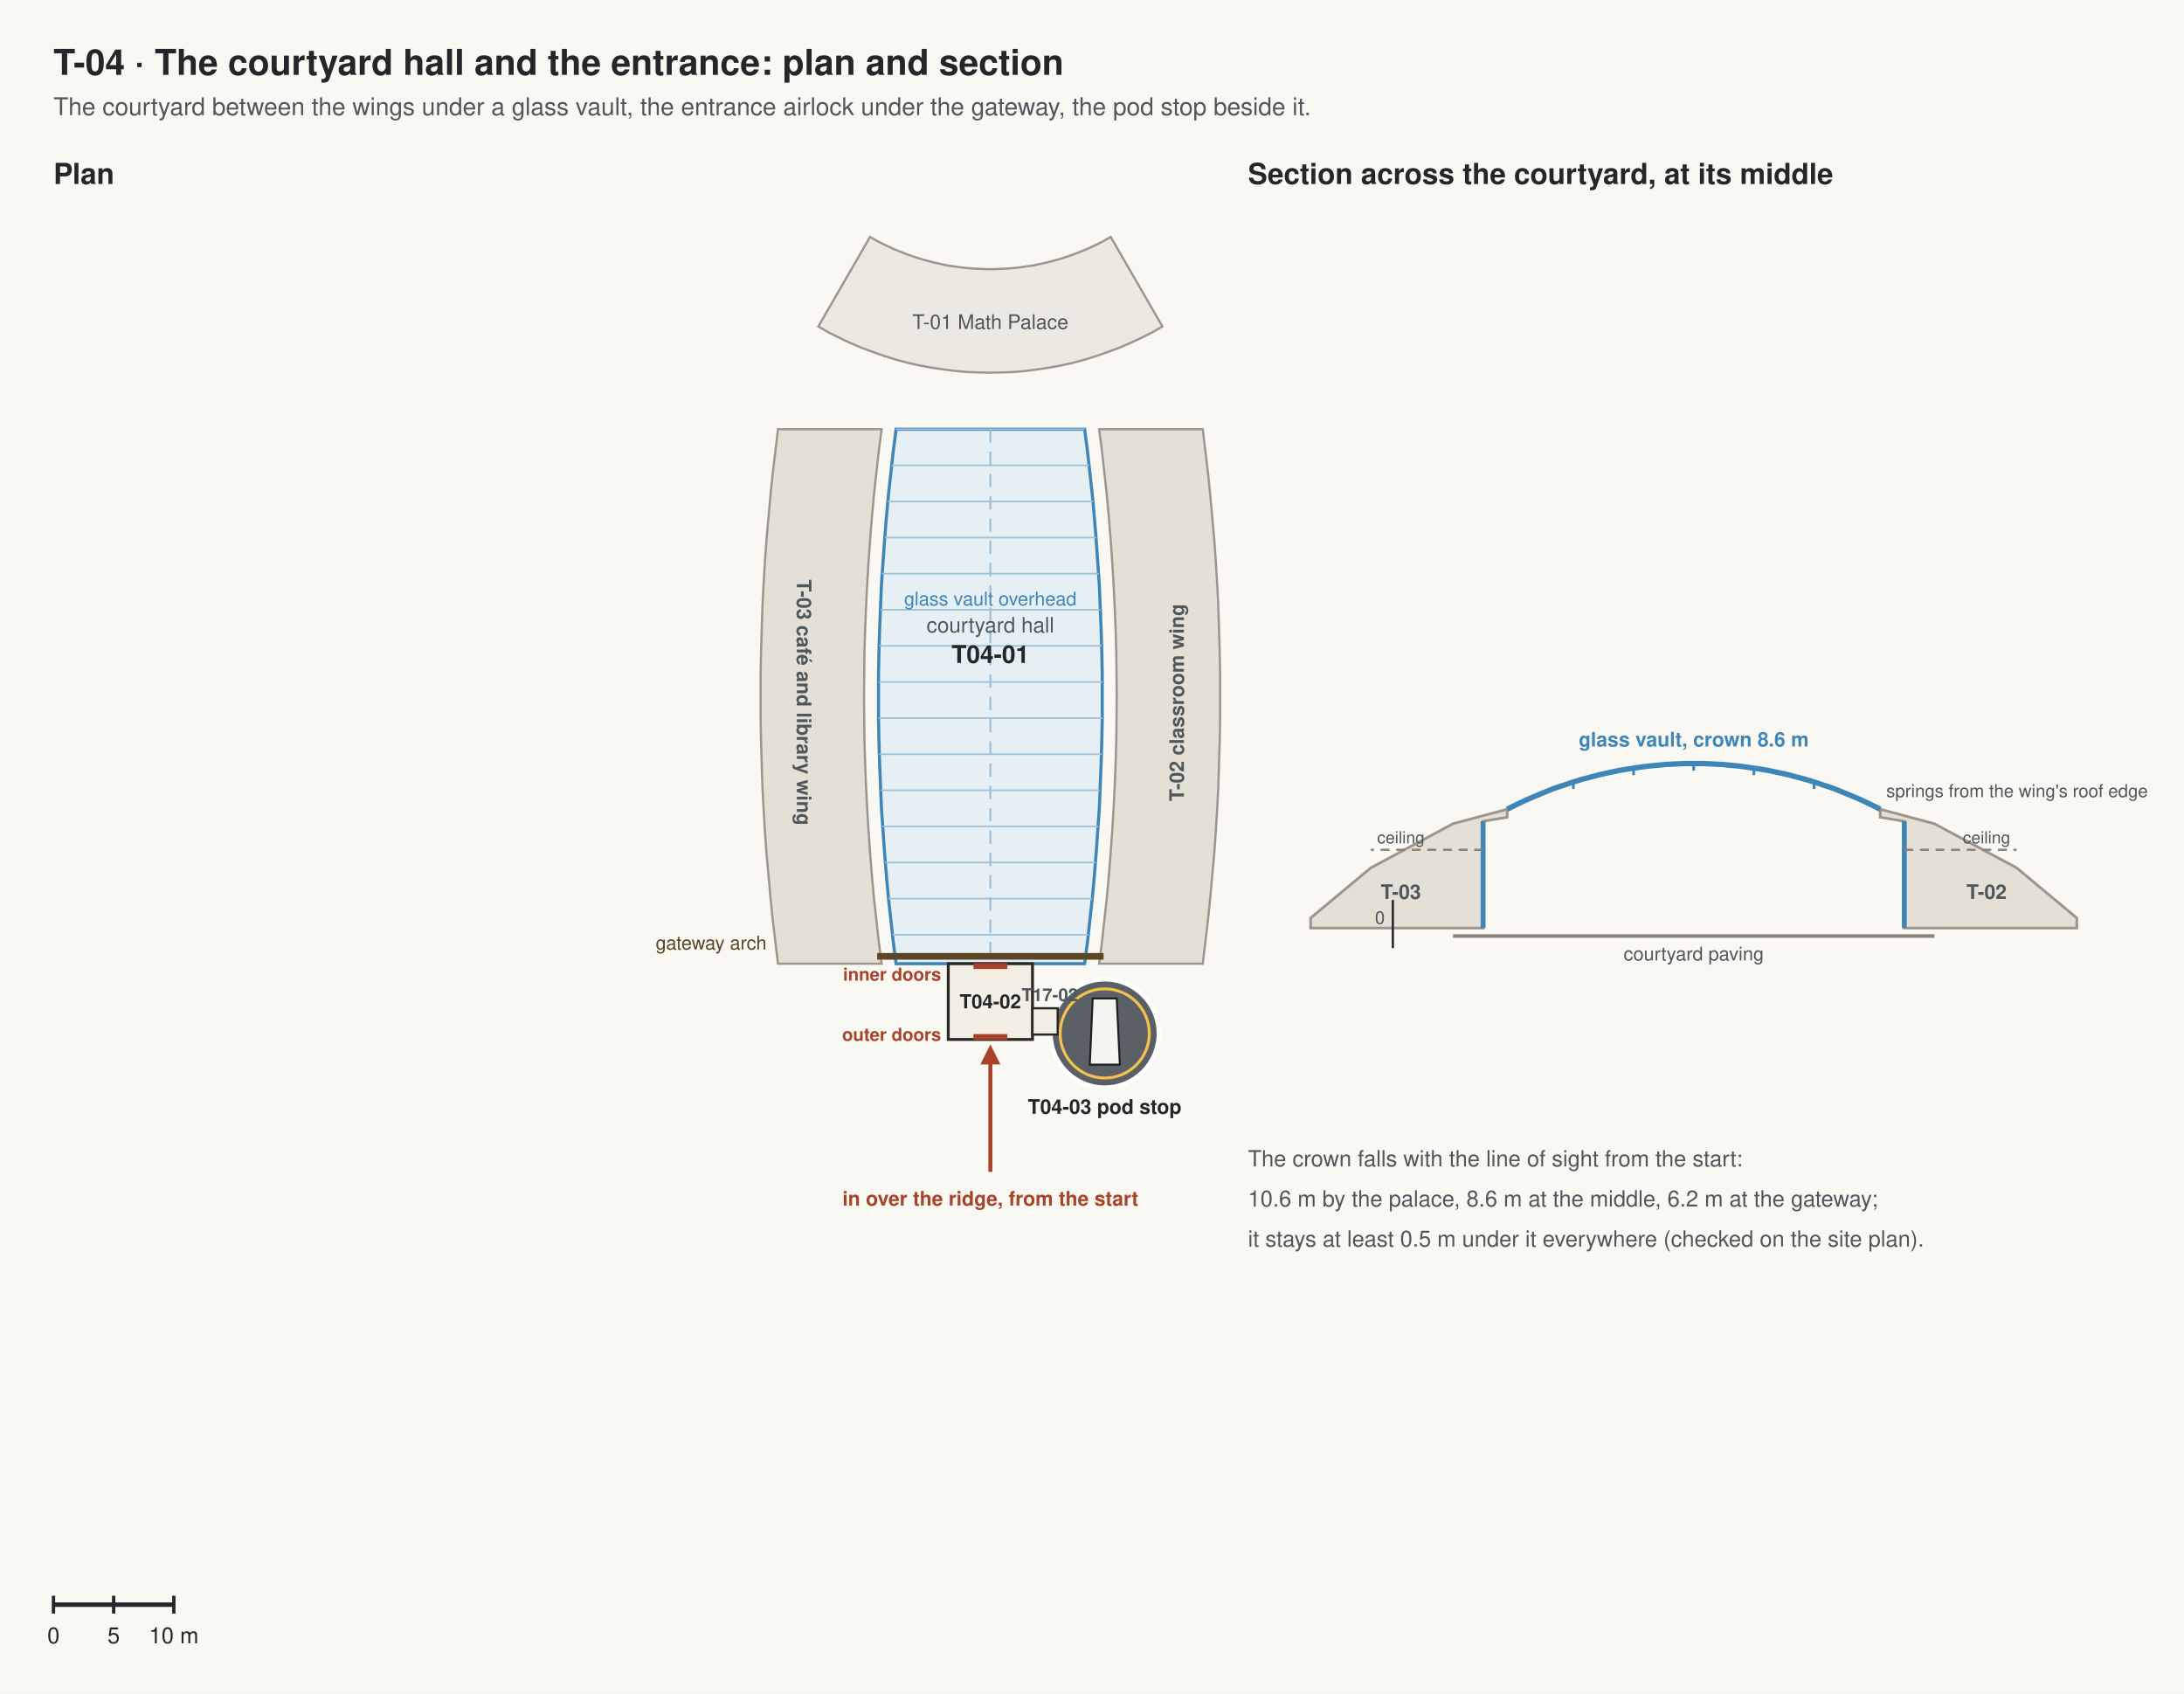
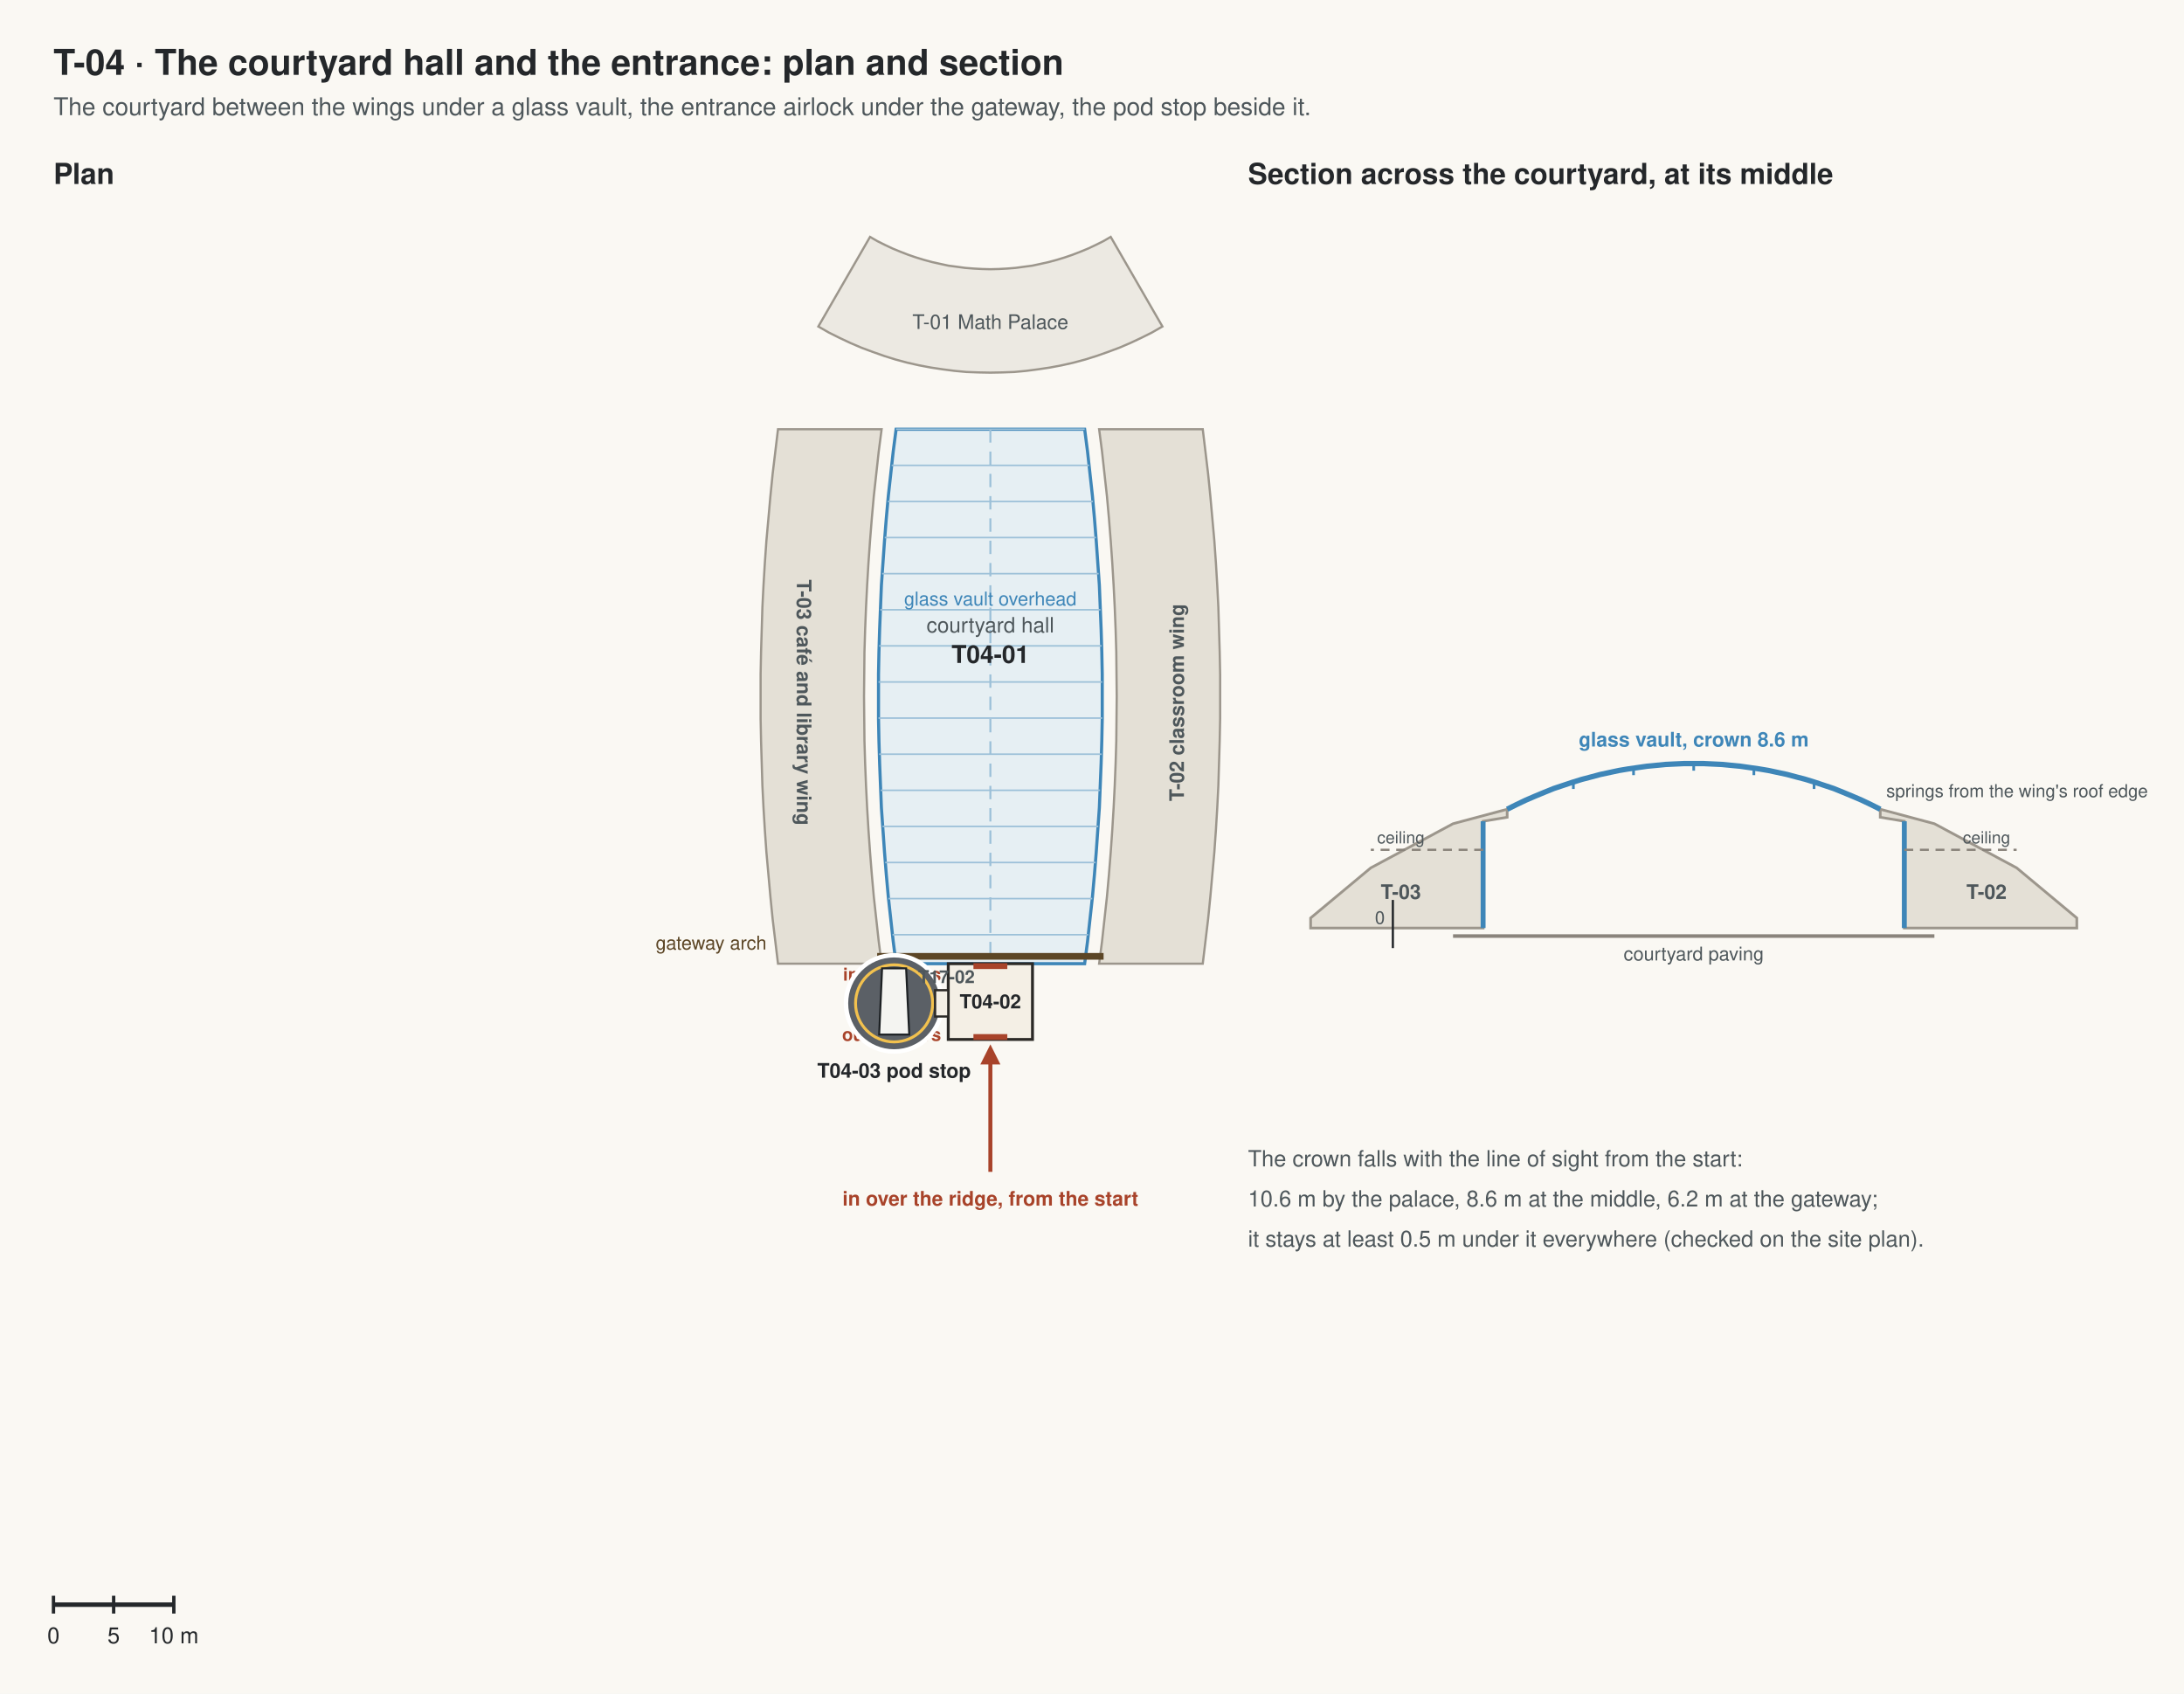
<svg xmlns="http://www.w3.org/2000/svg" viewBox="0 0 980 760" width="980" height="760" font-family="Helvetica, Arial, sans-serif">
  <rect width="980" height="760" fill="#FAF8F3" />
  <text x="24.0" y="28.0" font-size="16.0" font-weight="700" fill="#24272A" text-anchor="start" dominant-baseline="middle">T-04 · The courtyard hall and the entrance: plan and section</text>
  <text x="24.0" y="48.0" font-size="11.0" font-weight="400" fill="#4E575B" text-anchor="start" dominant-baseline="middle">The courtyard between the wings under a glass vault, the entrance airlock under the gateway, the pod stop beside it.</text>
  <text x="24.0" y="78.0" font-size="13.0" font-weight="700" fill="#24272A" text-anchor="start" dominant-baseline="middle">Plan</text>
  <polygon points="395.6,192.6 394.3,202.6 393.2,212.6 392.1,222.6 391.2,232.6 390.4,242.6 389.7,252.6 389.1,262.6 388.6,272.5 388.2,282.5 387.9,292.5 387.8,302.5 387.7,312.5 387.8,322.5 387.9,332.5 388.2,342.5 388.6,352.5 389.1,362.5 389.7,372.4 390.4,382.4 391.2,392.4 392.1,402.4 393.2,412.4 394.3,422.4 395.6,432.4 349.1,432.4 347.9,422.4 346.7,412.4 345.7,402.4 344.8,392.4 343.9,382.4 343.2,372.4 342.6,362.5 342.1,352.5 341.8,342.5 341.5,332.5 341.3,322.5 341.3,312.5 341.3,302.5 341.5,292.5 341.8,282.5 342.1,272.5 342.6,262.6 343.2,252.6 343.9,242.6 344.8,232.6 345.7,222.6 346.7,212.6 347.9,202.6 349.1,192.6" fill="#E4E0D6" stroke="#9C968C" stroke-width="1.0" />
  <text x="360.7" y="315.2" font-size="9.0" font-weight="700" fill="#4E575B" text-anchor="middle" dominant-baseline="middle" transform="rotate(90.0 360.7 315.2)">T-03 café and library wing</text>
  <polygon points="493.2,192.6 494.5,202.6 495.6,212.6 496.7,222.6 497.6,232.6 498.4,242.6 499.1,252.6 499.7,262.6 500.2,272.5 500.6,282.5 500.9,292.5 501.0,302.5 501.1,312.5 501.0,322.5 500.9,332.5 500.6,342.5 500.2,352.5 499.7,362.5 499.1,372.4 498.4,382.4 497.6,392.4 496.7,402.4 495.6,412.4 494.5,422.4 493.2,432.4 539.7,432.4 540.9,422.4 542.1,412.4 543.1,402.4 544.0,392.4 544.9,382.4 545.6,372.4 546.2,362.5 546.7,352.5 547.0,342.5 547.3,332.5 547.5,322.5 547.5,312.5 547.5,302.5 547.3,292.5 547.0,282.5 546.7,272.5 546.2,262.6 545.6,252.6 544.9,242.6 544.0,232.6 543.1,222.6 542.1,212.6 540.9,202.6 539.7,192.6" fill="#E4E0D6" stroke="#9C968C" stroke-width="1.0" />
  <text x="528.1" y="315.2" font-size="9.0" font-weight="700" fill="#4E575B" text-anchor="middle" dominant-baseline="middle" transform="rotate(-90.0 528.1 315.2)">T-02 classroom wing</text>
  <polygon points="402.1,192.6 400.8,202.6 399.7,212.6 398.6,222.6 397.7,232.6 396.9,242.6 396.2,252.6 395.5,262.6 395.1,272.5 394.7,282.5 394.4,292.5 394.2,302.5 394.2,312.5 394.2,322.5 394.4,332.5 394.7,342.5 395.1,352.5 395.5,362.5 396.2,372.4 396.9,382.4 397.7,392.4 398.6,402.4 399.7,412.4 400.8,422.4 402.1,432.4 486.7,432.4 488.0,422.4 489.1,412.4 490.2,402.4 491.1,392.4 491.9,382.4 492.6,372.4 493.3,362.5 493.7,352.5 494.1,342.5 494.4,332.5 494.6,322.5 494.6,312.5 494.6,302.5 494.4,292.5 494.1,282.5 493.7,272.5 493.3,262.6 492.6,252.6 491.9,242.6 491.1,232.6 490.2,222.6 489.1,212.6 488.0,202.6 486.7,192.6" fill="#E6EFF3" stroke="#3E86B8" stroke-width="1.4" />
  <polyline points="402.1,192.6 486.7,192.6" fill="none" stroke="#9CC0D8" stroke-width="0.7" stroke-linecap="butt" />
  <polyline points="400.1,208.8 488.7,208.8" fill="none" stroke="#9CC0D8" stroke-width="0.7" stroke-linecap="butt" />
  <polyline points="398.4,225.0 490.4,225.0" fill="none" stroke="#9CC0D8" stroke-width="0.7" stroke-linecap="butt" />
  <polyline points="397.0,241.2 491.8,241.2" fill="none" stroke="#9CC0D8" stroke-width="0.7" stroke-linecap="butt" />
  <polyline points="395.8,257.4 493.0,257.4" fill="none" stroke="#9CC0D8" stroke-width="0.7" stroke-linecap="butt" />
  <polyline points="395.0,273.6 493.8,273.6" fill="none" stroke="#9CC0D8" stroke-width="0.7" stroke-linecap="butt" />
  <polyline points="394.5,289.8 494.3,289.8" fill="none" stroke="#9CC0D8" stroke-width="0.7" stroke-linecap="butt" />
  <polyline points="394.2,306.0 494.6,306.0" fill="none" stroke="#9CC0D8" stroke-width="0.7" stroke-linecap="butt" />
  <polyline points="394.2,322.2 494.6,322.2" fill="none" stroke="#9CC0D8" stroke-width="0.7" stroke-linecap="butt" />
  <polyline points="394.5,338.4 494.3,338.4" fill="none" stroke="#9CC0D8" stroke-width="0.7" stroke-linecap="butt" />
  <polyline points="395.2,354.6 493.6,354.6" fill="none" stroke="#9CC0D8" stroke-width="0.7" stroke-linecap="butt" />
  <polyline points="396.0,370.8 492.8,370.8" fill="none" stroke="#9CC0D8" stroke-width="0.7" stroke-linecap="butt" />
  <polyline points="397.2,387.0 491.6,387.0" fill="none" stroke="#9CC0D8" stroke-width="0.7" stroke-linecap="butt" />
  <polyline points="398.7,403.2 490.1,403.2" fill="none" stroke="#9CC0D8" stroke-width="0.7" stroke-linecap="butt" />
  <polyline points="400.5,419.4 488.3,419.4" fill="none" stroke="#9CC0D8" stroke-width="0.7" stroke-linecap="butt" />
  <polyline points="444.4,192.6 444.4,432.4" fill="none" stroke="#9CC0D8" stroke-width="0.9" stroke-linecap="butt" stroke-dasharray="6 4" />
  <text x="444.4" y="293.6" font-size="11.0" font-weight="700" fill="#24272A" text-anchor="middle" dominant-baseline="middle">T04-01</text>
  <text x="444.4" y="280.6" font-size="9.5" font-weight="400" fill="#4E575B" text-anchor="middle" dominant-baseline="middle">courtyard hall</text>
  <text x="444.4" y="268.8" font-size="8.5" font-weight="400" fill="#3E86B8" text-anchor="middle" dominant-baseline="middle">glass vault overhead</text>
  <polygon points="521.6,146.5 516.9,149.2 512.1,151.6 507.2,153.9 502.3,156.0 497.2,157.9 492.1,159.7 487.0,161.3 481.8,162.7 476.5,163.9 471.2,164.9 465.9,165.7 460.5,166.4 455.2,166.9 449.8,167.1 444.4,167.2 439.0,167.1 433.6,166.9 428.3,166.4 422.9,165.7 417.6,164.9 412.3,163.9 407.0,162.7 401.8,161.3 396.7,159.7 391.6,157.9 386.5,156.0 381.6,153.9 376.7,151.6 371.9,149.2 367.2,146.5 390.4,106.3 393.7,108.2 397.1,109.9 400.5,111.5 403.9,112.9 407.5,114.3 411.0,115.5 414.6,116.6 418.3,117.6 421.9,118.4 425.6,119.2 429.4,119.7 433.1,120.2 436.9,120.5 440.6,120.7 444.4,120.8 448.2,120.7 451.9,120.5 455.7,120.2 459.4,119.7 463.2,119.2 466.9,118.4 470.5,117.6 474.2,116.6 477.8,115.5 481.3,114.3 484.9,112.9 488.3,111.5 491.7,109.9 495.1,108.2 498.4,106.3" fill="#ECE9E2" stroke="#9C968C" stroke-width="1.0" />
  <text x="444.4" y="144.6" font-size="9.0" font-weight="400" fill="#4E575B" text-anchor="middle" dominant-baseline="middle">T-01 Math Palace</text>
  <polygon points="425.5,432.4 463.3,432.4 463.3,466.4 425.5,466.4" fill="#F4EFE5" stroke="#2B2926" stroke-width="1.3" />
  <text x="444.4" y="449.4" font-size="8.7" font-weight="700" fill="#24272A" text-anchor="middle" dominant-baseline="middle">T04-02</text>
  <polyline points="436.8,433.5 452.0,433.5" fill="none" stroke="#A8432A" stroke-width="2.6" stroke-linecap="butt" />
  <polyline points="436.8,465.3 452.0,465.3" fill="none" stroke="#A8432A" stroke-width="2.6" stroke-linecap="butt" />
  <text x="422.3" y="464.2" font-size="8.0" font-weight="600" fill="#A8432A" text-anchor="end" dominant-baseline="middle">outer doors</text>
  <text x="422.3" y="437.2" font-size="8.0" font-weight="600" fill="#A8432A" text-anchor="end" dominant-baseline="middle">inner doors</text>
  <polyline points="393.6,429.1 495.2,429.1" fill="none" stroke="#5C4626" stroke-width="3.0" stroke-linecap="butt" />
  <text x="344.0" y="423.2" font-size="8.5" font-weight="400" fill="#5C4626" text-anchor="end" dominant-baseline="middle">gateway arch</text>
  <line x1="444.4" y1="525.8" x2="444.4" y2="474.6" stroke="#A8432A" stroke-width="1.8" />
  <polygon points="444.4,468.6 448.9,477.6 439.9,477.6" fill="#A8432A" />
  <text x="444.4" y="537.8" font-size="9.0" font-weight="700" fill="#A8432A" text-anchor="middle" dominant-baseline="middle">in over the ridge, from the start</text>
-   <circle cx="495.7" cy="463.7" r="24.3" fill="#5B6066" stroke="#FFFFFF" stroke-width="2.0" />
-   <circle cx="495.7" cy="463.7" r="20.0" fill="none" stroke="#F2C14E" stroke-width="1.3" />
-   <polygon points="490.3,448.0 501.1,448.0 502.5,477.7 489.0,477.7" fill="#F4F4F1" stroke="#1D2124" stroke-width="0.9" />
-   <text x="495.7" y="496.6" font-size="9.0" font-weight="700" fill="#24272A" text-anchor="middle" dominant-baseline="middle">T04-03 pod stop</text>
-   <polygon points="463.3,464.2 474.6,464.2 474.6,452.4 463.3,452.4" fill="#F4EFE5" stroke="#2B2926" stroke-width="1.0" />
-   <text x="471.1" y="446.4" font-size="8.0" font-weight="700" fill="#4E575B" text-anchor="middle" dominant-baseline="middle">T17-02</text>
+   <circle cx="401.2" cy="450.2" r="21.6" fill="#5B6066" stroke="#FFFFFF" stroke-width="2.0" />
+   <circle cx="401.2" cy="450.2" r="17.3" fill="none" stroke="#F2C14E" stroke-width="1.3" />
+   <polygon points="395.8,434.5 406.6,434.5 408.0,464.2 394.5,464.2" fill="#F4F4F1" stroke="#1D2124" stroke-width="0.9" />
+   <text x="401.2" y="480.4" font-size="9.0" font-weight="700" fill="#24272A" text-anchor="middle" dominant-baseline="middle">T04-03 pod stop</text>
+   <polygon points="425.5,444.3 419.6,444.3 419.6,456.1 425.5,456.1" fill="#F4EFE5" stroke="#2B2926" stroke-width="1.0" />
+   <text x="424.7" y="438.3" font-size="8.0" font-weight="700" fill="#4E575B" text-anchor="middle" dominant-baseline="middle">T17-02</text>
  <line x1="24.0" y1="720.0" x2="78.0" y2="720.0" stroke="#24272A" stroke-width="2" />
  <line x1="24.0" y1="716.0" x2="24.0" y2="724.0" stroke="#24272A" stroke-width="1.5" />
  <text x="24.0" y="734.0" font-size="10.0" font-weight="400" fill="#24272A" text-anchor="middle" dominant-baseline="middle">0</text>
  <line x1="51.0" y1="716.0" x2="51.0" y2="724.0" stroke="#24272A" stroke-width="1.5" />
  <text x="51.0" y="734.0" font-size="10.0" font-weight="400" fill="#24272A" text-anchor="middle" dominant-baseline="middle">5</text>
  <line x1="78.0" y1="716.0" x2="78.0" y2="724.0" stroke="#24272A" stroke-width="1.5" />
  <text x="78.0" y="734.0" font-size="10.0" font-weight="400" fill="#24272A" text-anchor="middle" dominant-baseline="middle">10 m</text>
  <text x="560.0" y="78.0" font-size="13.0" font-weight="700" fill="#24272A" text-anchor="start" dominant-baseline="middle">Section across the courtyard, at its middle</text>
  <polygon points="665.5,416.4 588.1,416.4 588.1,411.9 615.1,389.4 652.0,369.6 676.3,363.1 676.3,366.7 665.5,368.5" fill="#E4E0D6" stroke="#9C968C" stroke-width="1.2" />
  <polyline points="665.5,416.4 665.5,368.5" fill="none" stroke="#3E86B8" stroke-width="2.2" stroke-linecap="butt" />
  <polyline points="665.5,381.3 615.1,381.3" fill="none" stroke="#8A847C" stroke-width="1.0" stroke-linecap="butt" stroke-dasharray="4 3" />
  <text x="628.6" y="400.2" font-size="9.0" font-weight="700" fill="#4E575B" text-anchor="middle" dominant-baseline="middle">T-03</text>
  <text x="628.6" y="375.9" font-size="7.5" font-weight="400" fill="#4E575B" text-anchor="middle" dominant-baseline="middle">ceiling</text>
  <polygon points="854.5,416.4 931.9,416.4 931.9,411.9 904.9,389.4 868.0,369.6 843.7,363.1 843.7,366.7 854.5,368.5" fill="#E4E0D6" stroke="#9C968C" stroke-width="1.2" />
  <polyline points="854.5,416.4 854.5,368.5" fill="none" stroke="#3E86B8" stroke-width="2.2" stroke-linecap="butt" />
  <polyline points="854.5,381.3 904.9,381.3" fill="none" stroke="#8A847C" stroke-width="1.0" stroke-linecap="butt" stroke-dasharray="4 3" />
  <text x="891.4" y="400.2" font-size="9.0" font-weight="700" fill="#4E575B" text-anchor="middle" dominant-baseline="middle">T-02</text>
  <text x="891.4" y="375.9" font-size="7.5" font-weight="400" fill="#4E575B" text-anchor="middle" dominant-baseline="middle">ceiling</text>
  <polyline points="676.3,363.1 680.5,361.0 684.7,359.0 688.9,357.2 693.0,355.5 697.2,353.8 701.4,352.4 705.6,351.0 709.8,349.7 714.0,348.6 718.1,347.5 722.3,346.6 726.5,345.7 730.7,345.0 734.9,344.4 739.1,343.8 743.3,343.4 747.4,343.0 751.6,342.8 755.8,342.6 760.0,342.6 764.2,342.6 768.4,342.8 772.6,343.0 776.7,343.4 780.9,343.8 785.1,344.4 789.3,345.0 793.5,345.7 797.7,346.6 801.9,347.5 806.0,348.6 810.2,349.7 814.4,351.0 818.6,352.4 822.8,353.8 827.0,355.5 831.1,357.2 835.3,359.0 839.5,361.0 843.7,363.1" fill="none" stroke="#3E86B8" stroke-width="2.4" stroke-linecap="butt" />
  <polyline points="706.0,350.9 706.0,354.0" fill="none" stroke="#3E86B8" stroke-width="1.2" stroke-linecap="butt" />
  <polyline points="733.0,344.6 733.0,347.8" fill="none" stroke="#3E86B8" stroke-width="1.2" stroke-linecap="butt" />
  <polyline points="760.0,342.6 760.0,345.8" fill="none" stroke="#3E86B8" stroke-width="1.2" stroke-linecap="butt" />
  <polyline points="787.0,344.6 787.0,347.8" fill="none" stroke="#3E86B8" stroke-width="1.2" stroke-linecap="butt" />
  <polyline points="814.0,350.9 814.0,354.0" fill="none" stroke="#3E86B8" stroke-width="1.2" stroke-linecap="butt" />
  <polyline points="652.0,420.0 868.0,420.0" fill="none" stroke="#8A847C" stroke-width="1.6" stroke-linecap="butt" />
  <text x="760.0" y="428.1" font-size="8.5" font-weight="400" fill="#4E575B" text-anchor="middle" dominant-baseline="middle">courtyard paving</text>
  <text x="760.0" y="331.8" font-size="9.0" font-weight="700" fill="#3E86B8" text-anchor="middle" dominant-baseline="middle">glass vault, crown 8.6 m</text>
  <text x="846.4" y="355.0" font-size="8.0" font-weight="400" fill="#4E575B" text-anchor="start" dominant-baseline="middle">springs from the wing's roof edge</text>
  <polyline points="625.0,425.4 625.0,403.8" fill="none" stroke="#24272A" stroke-width="1.0" stroke-linecap="butt" />
  <text x="621.4" y="411.9" font-size="8.0" font-weight="400" fill="#4E575B" text-anchor="end" dominant-baseline="middle">0</text>
  <text x="560.0" y="520.0" font-size="10.0" font-weight="400" fill="#4E575B" text-anchor="start" dominant-baseline="middle">The crown falls with the line of sight from the start:</text>
  <text x="560.0" y="538.0" font-size="10.0" font-weight="400" fill="#4E575B" text-anchor="start" dominant-baseline="middle">10.6 m by the palace, 8.6 m at the middle, 6.2 m at the gateway;</text>
  <text x="560.0" y="556.0" font-size="10.0" font-weight="400" fill="#4E575B" text-anchor="start" dominant-baseline="middle">it stays at least 0.5 m under it everywhere (checked on the site plan).</text>
</svg>
